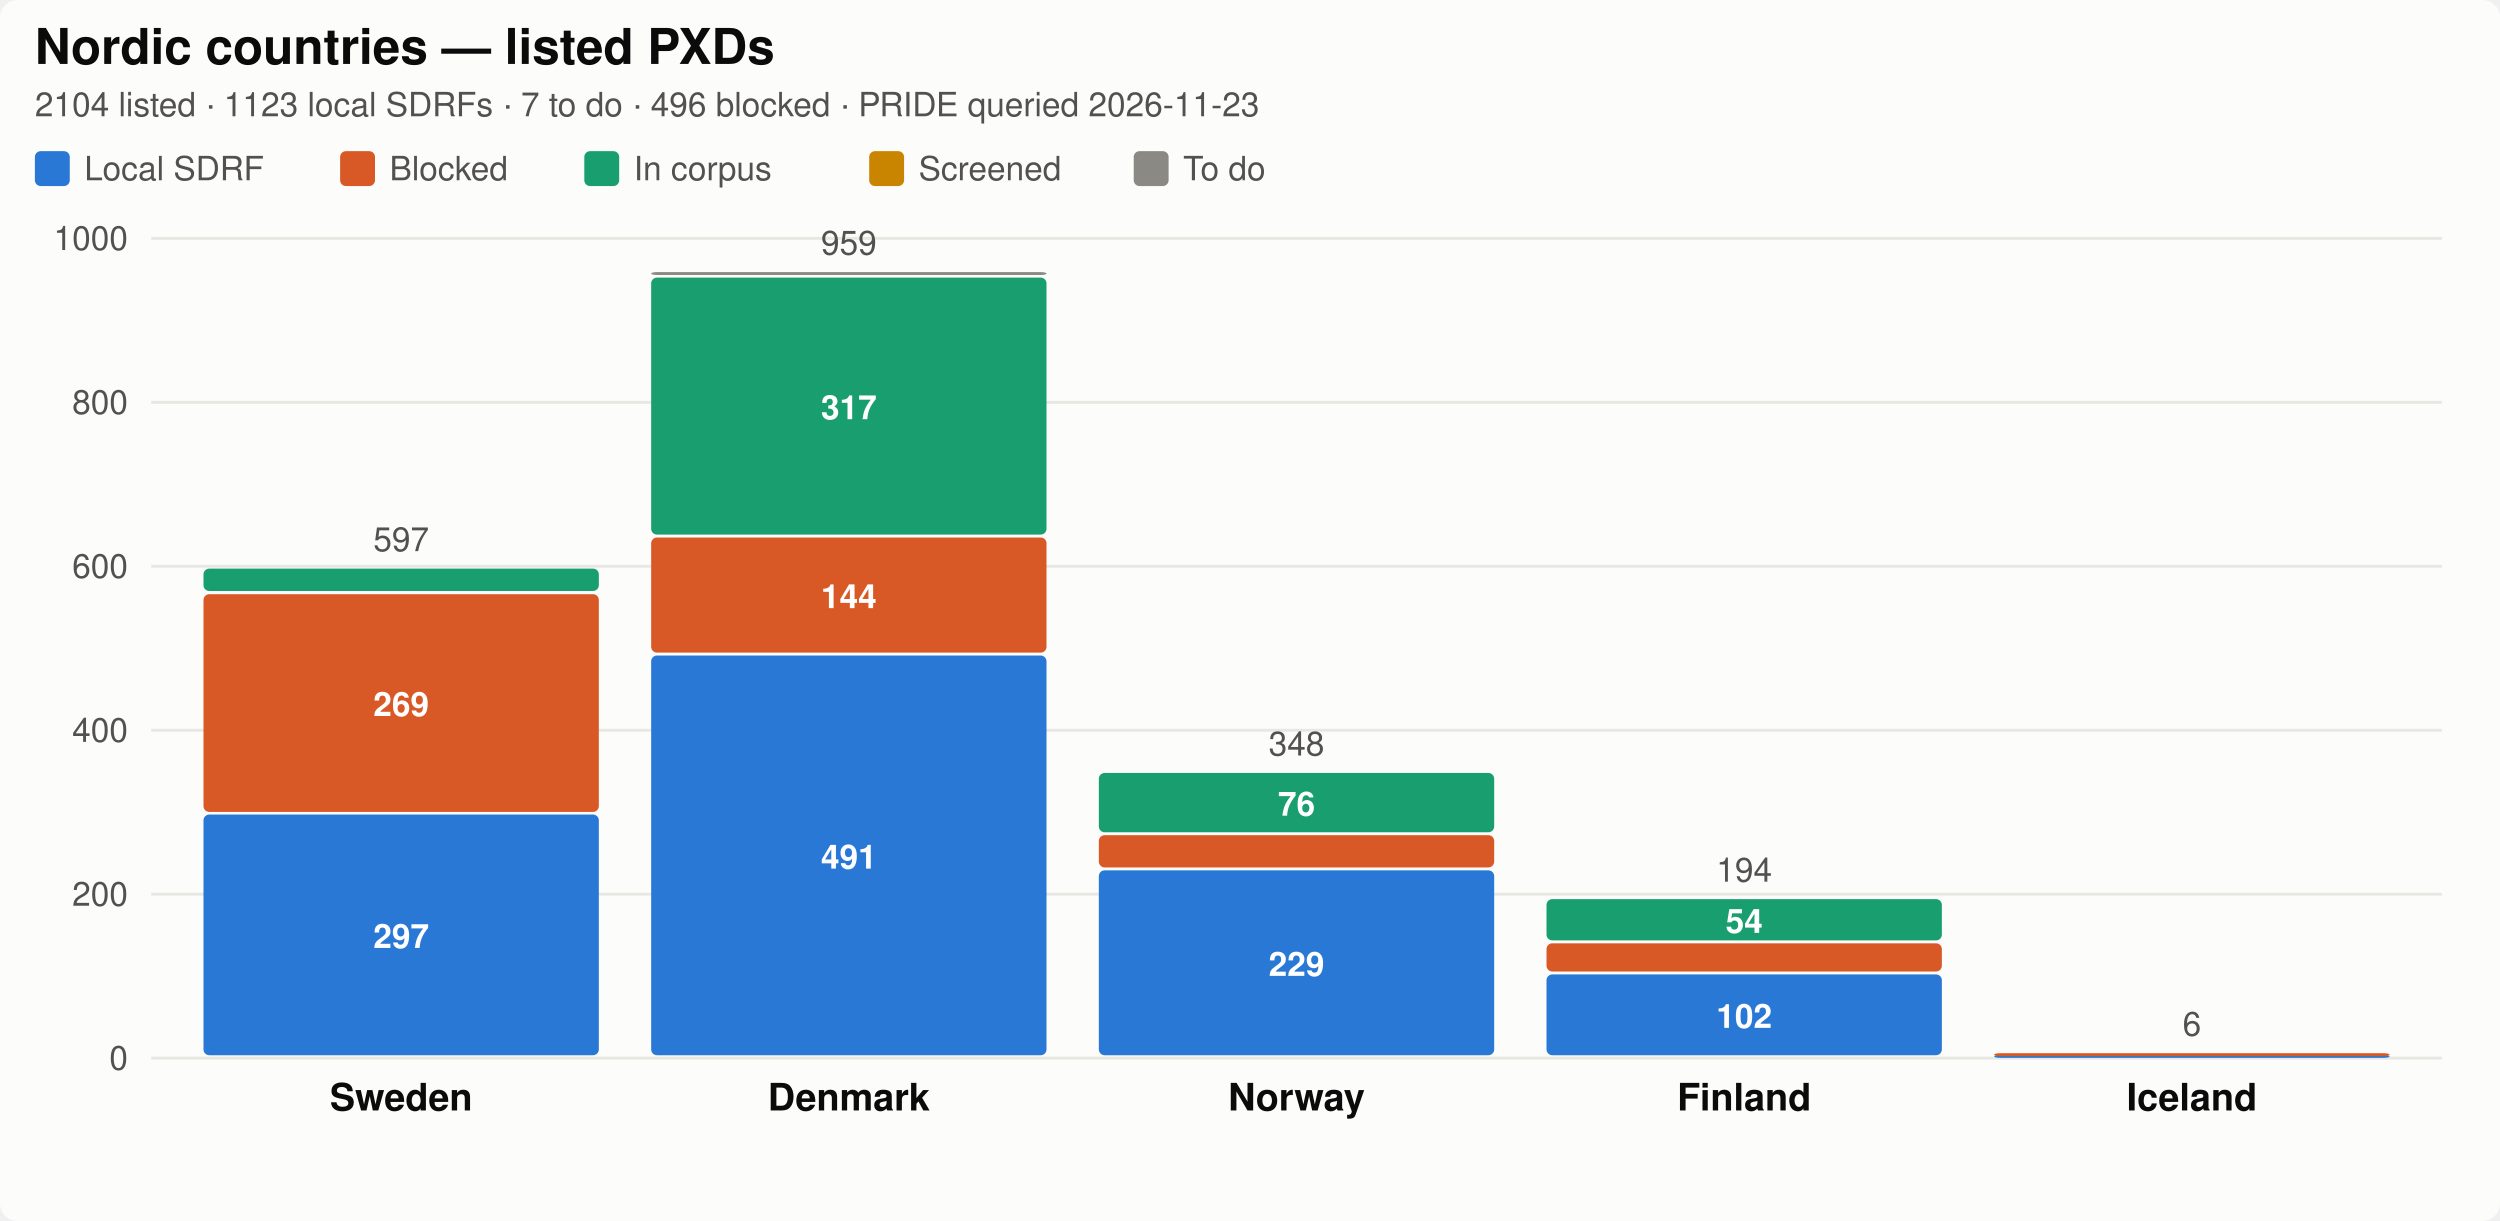
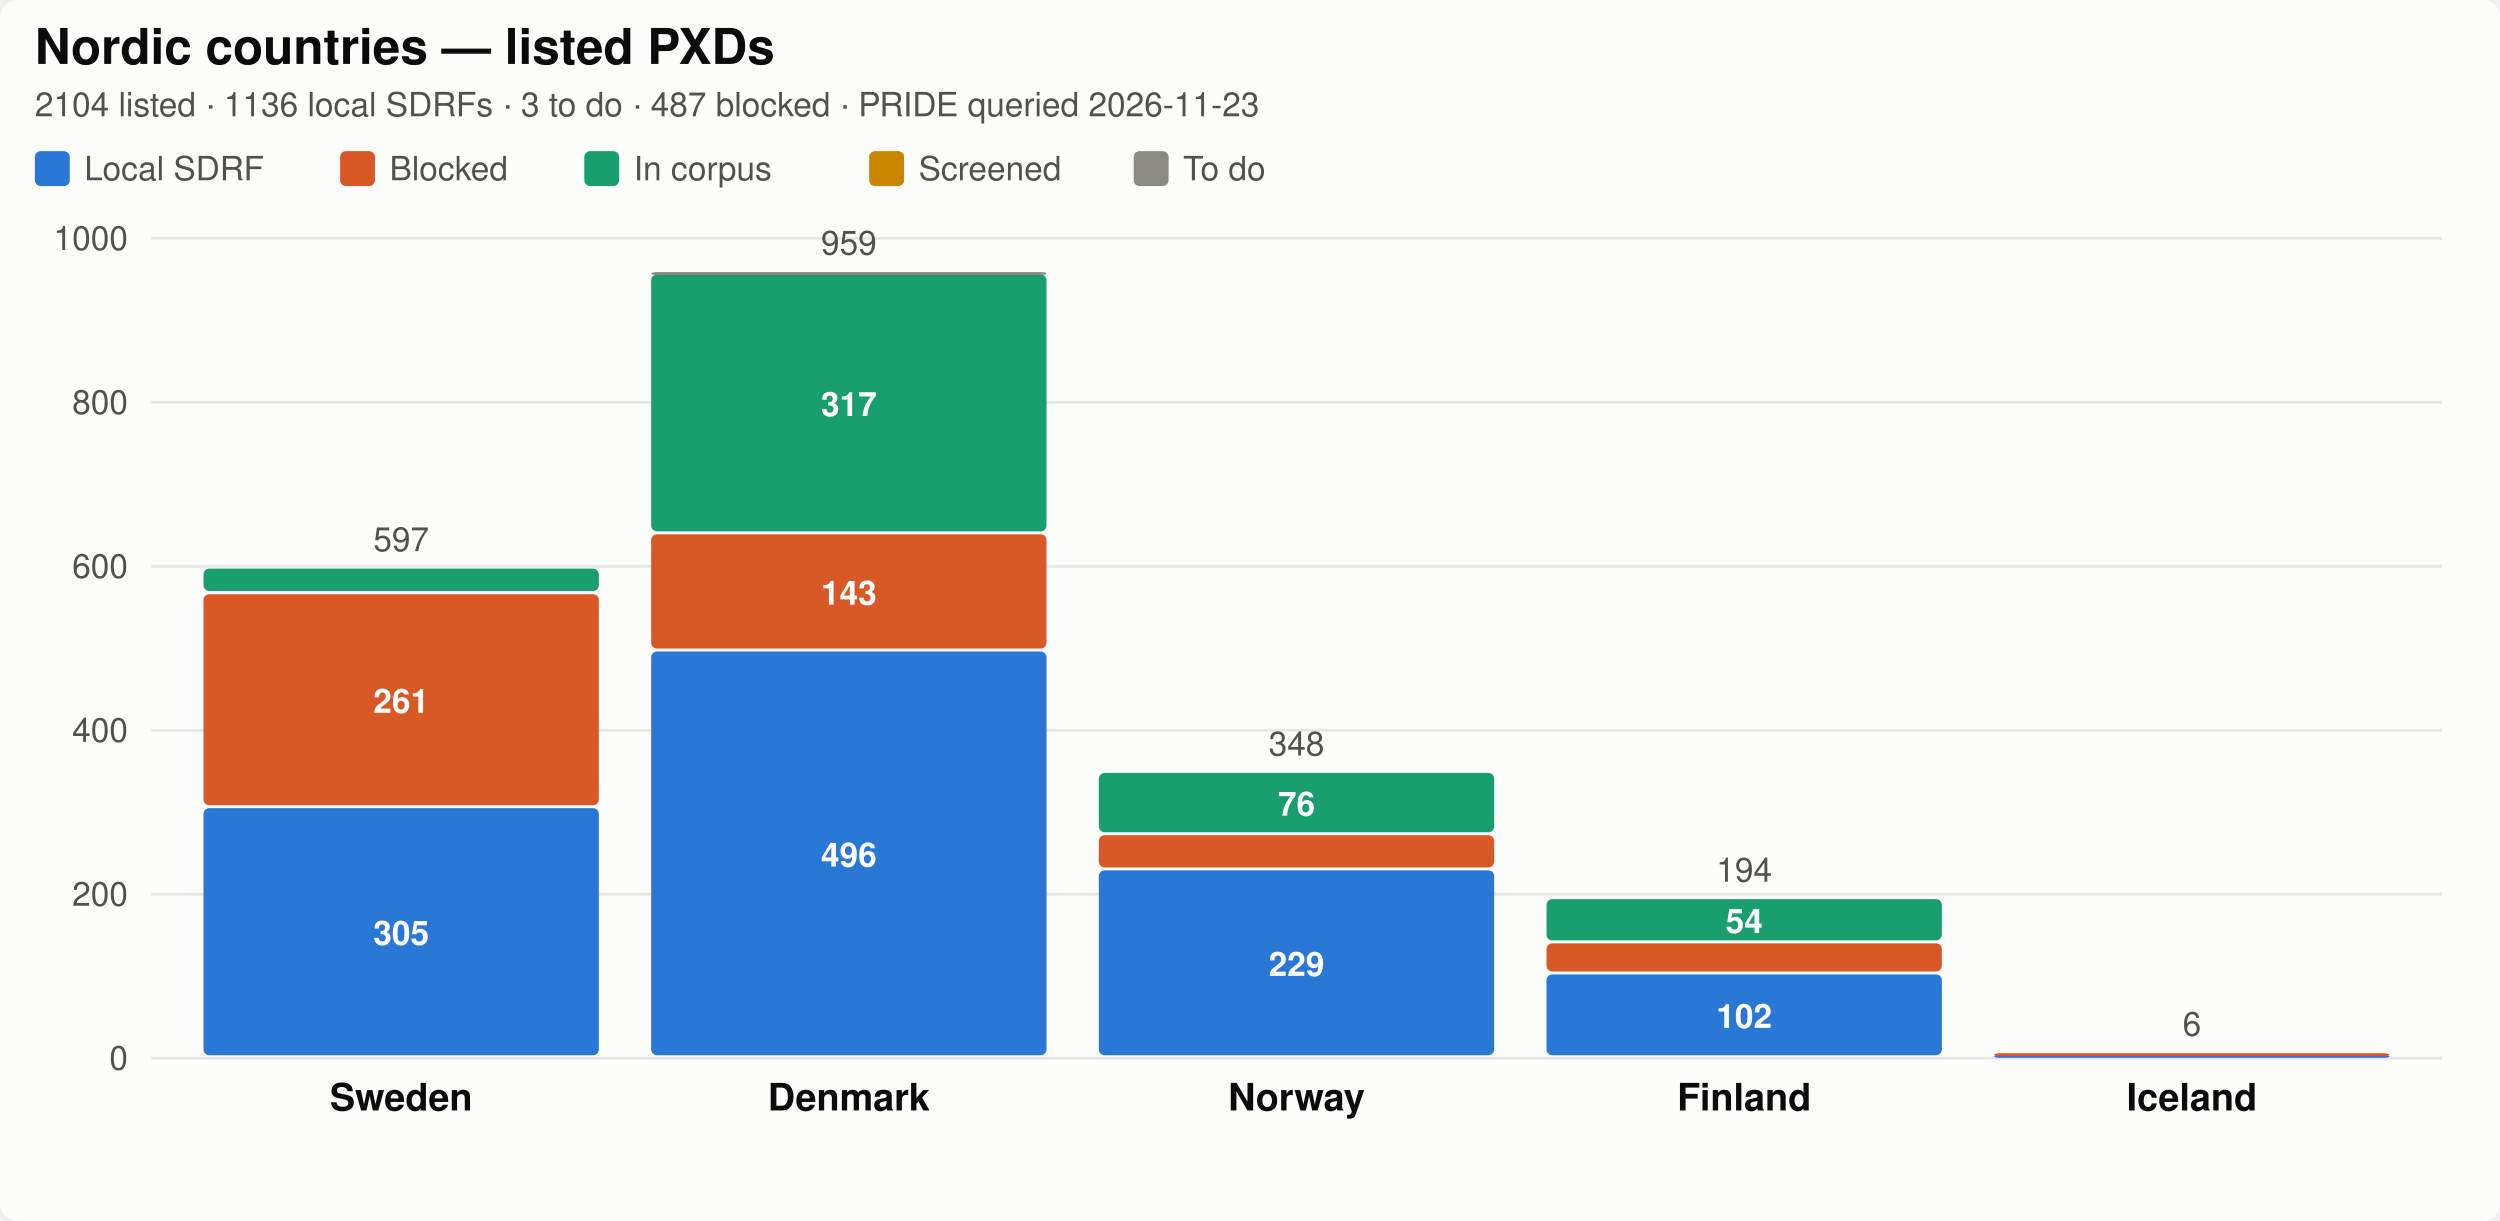
<svg xmlns="http://www.w3.org/2000/svg" width="860" height="420" viewBox="0 0 860 420" role="img" aria-label="Nordic SDRF progress by country">
  <style>
  .bg { fill: #fcfcfb; }
  .title { fill: #0b0b0b; font-size: 17px; font-weight: 600; }
  .city { fill: #0b0b0b; font-size: 13px; font-weight: 600; }
  .sub, .legend, .total, .axis { fill: #52514e; font-size: 11.5px; }
  .seg { font-size: 11.5px; font-weight: 600; fill: #ffffff; font-variant-numeric: tabular-nums; }
  .uncurated { fill: none; stroke: #8a8983; stroke-width: 1.5; stroke-dasharray: 4 3; }
  .grid { stroke: #e8e7e2; stroke-width: 1; }
  text { font-family: -apple-system, "Segoe UI", Helvetica, Arial, sans-serif; }
  .c-annotated { fill: #2a78d6; }
  .c-blocked { fill: #d95926; }
  .c-in_corpus { fill: #199e70; }
  .c-screened { fill: #c98500; }
  .c-todo { fill: #8a8983; }

  @media (prefers-color-scheme: dark) {
    .bg { fill: #1a1a19; }
    .title, .city { fill: #ffffff; }
    .sub, .legend, .total, .axis { fill: #c3c2b7; }
    .uncurated { stroke: #8f8e86; }
    .grid { stroke: #3a3a37; }
    .c-annotated { fill: #3987e5; }
    .c-blocked { fill: #d95926; }
    .c-in_corpus { fill: #199e70; }
    .c-screened { fill: #c98500; }
    .c-todo { fill: #6b6a65; }
  }
</style>
  <rect class="bg" width="860" height="420" rx="6" />
  <text class="title" x="12" y="22">Nordic countries — listed PXDs</text>
-   <text class="sub" x="12" y="40">2104 listed · 1123 local SDRFs · 7 to do · 496 blocked · PRIDE queried 2026-11-23</text>
+   <text class="sub" x="12" y="40">2104 listed · 1136 local SDRFs · 3 to do · 487 blocked · PRIDE queried 2026-11-23</text>
  <rect class="c-annotated" fill="#2a78d6" x="12" y="52" width="12" height="12" rx="2" />
  <text class="legend" x="29" y="62">Local SDRF</text>
  <rect class="c-blocked" fill="#d95926" x="117" y="52" width="12" height="12" rx="2" />
  <text class="legend" x="134" y="62">Blocked</text>
  <rect class="c-in_corpus" fill="#199e70" x="201" y="52" width="12" height="12" rx="2" />
  <text class="legend" x="218" y="62">In corpus</text>
  <rect class="c-screened" fill="#c98500" x="299" y="52" width="12" height="12" rx="2" />
  <text class="legend" x="316" y="62">Screened</text>
  <rect class="c-todo" fill="#8a8983" x="390" y="52" width="12" height="12" rx="2" />
  <text class="legend" x="407" y="62">To do</text>
  <line class="grid" x1="52" y1="364.0" x2="840" y2="364.0" />
  <text class="axis" x="44" y="368.0" text-anchor="end">0</text>
  <line class="grid" x1="52" y1="307.6" x2="840" y2="307.6" />
  <text class="axis" x="44" y="311.6" text-anchor="end">200</text>
  <line class="grid" x1="52" y1="251.2" x2="840" y2="251.2" />
  <text class="axis" x="44" y="255.2" text-anchor="end">400</text>
  <line class="grid" x1="52" y1="194.8" x2="840" y2="194.8" />
  <text class="axis" x="44" y="198.8" text-anchor="end">600</text>
  <line class="grid" x1="52" y1="138.4" x2="840" y2="138.4" />
  <text class="axis" x="44" y="142.4" text-anchor="end">800</text>
  <line class="grid" x1="52" y1="82.0" x2="840" y2="82.0" />
  <text class="axis" x="44" y="86.0" text-anchor="end">1000</text>
-   <rect class="c-annotated" fill="#2a78d6" x="70.0" y="280.2" width="136.0" height="82.8" rx="2" />
-   <text class="seg" x="138.0" y="326.1" text-anchor="middle">297</text>
-   <rect class="c-blocked" fill="#d95926" x="70.0" y="204.4" width="136.0" height="74.9" rx="2" />
-   <text class="seg" x="138.0" y="246.3" text-anchor="middle">269</text>
+   <rect class="c-annotated" fill="#2a78d6" x="70.0" y="278.0" width="136.0" height="85.0" rx="2" />
+   <text class="seg" x="138.0" y="325.0" text-anchor="middle">305</text>
+   <rect class="c-blocked" fill="#d95926" x="70.0" y="204.4" width="136.0" height="72.6" rx="2" />
+   <text class="seg" x="138.0" y="245.2" text-anchor="middle">261</text>
  <rect class="c-in_corpus" fill="#199e70" x="70.0" y="195.6" width="136.0" height="7.7" rx="2" />
  <text class="total" x="138.0" y="189.6" text-anchor="middle">597</text>
  <text class="city" x="138.0" y="382.0" text-anchor="middle">Sweden</text>
-   <rect class="c-annotated" fill="#2a78d6" x="224.0" y="225.5" width="136.0" height="137.5" rx="2" />
-   <text class="seg" x="292.0" y="298.8" text-anchor="middle">491</text>
-   <rect class="c-blocked" fill="#d95926" x="224.0" y="184.9" width="136.0" height="39.6" rx="2" />
-   <text class="seg" x="292.0" y="209.2" text-anchor="middle">144</text>
-   <rect class="c-in_corpus" fill="#199e70" x="224.0" y="95.5" width="136.0" height="88.4" rx="2" />
-   <text class="seg" x="292.0" y="144.2" text-anchor="middle">317</text>
+   <rect class="c-annotated" fill="#2a78d6" x="224.0" y="224.1" width="136.0" height="138.9" rx="2" />
+   <text class="seg" x="292.0" y="298.1" text-anchor="middle">496</text>
+   <rect class="c-blocked" fill="#d95926" x="224.0" y="183.8" width="136.0" height="39.3" rx="2" />
+   <text class="seg" x="292.0" y="208.0" text-anchor="middle">143</text>
+   <rect class="c-in_corpus" fill="#199e70" x="224.0" y="94.4" width="136.0" height="88.4" rx="2" />
+   <text class="seg" x="292.0" y="143.1" text-anchor="middle">317</text>
  <rect class="c-todo" fill="#8a8983" x="224.0" y="93.6" width="136.0" height="1.0" rx="2" />
  <text class="total" x="292.0" y="87.6" text-anchor="middle">959</text>
  <text class="city" x="292.0" y="382.0" text-anchor="middle">Denmark</text>
  <rect class="c-annotated" fill="#2a78d6" x="378.0" y="299.4" width="136.0" height="63.6" rx="2" />
  <text class="seg" x="446.0" y="335.7" text-anchor="middle">229</text>
  <rect class="c-blocked" fill="#d95926" x="378.0" y="287.3" width="136.0" height="11.1" rx="2" />
  <rect class="c-in_corpus" fill="#199e70" x="378.0" y="265.9" width="136.0" height="20.4" rx="2" />
  <text class="seg" x="446.0" y="280.6" text-anchor="middle">76</text>
  <text class="total" x="446.0" y="259.9" text-anchor="middle">348</text>
  <text class="city" x="446.0" y="382.0" text-anchor="middle">Norway</text>
  <rect class="c-annotated" fill="#2a78d6" x="532.0" y="335.2" width="136.0" height="27.8" rx="2" />
  <text class="seg" x="600.0" y="353.6" text-anchor="middle">102</text>
  <rect class="c-blocked" fill="#d95926" x="532.0" y="324.5" width="136.0" height="9.7" rx="2" />
  <rect class="c-in_corpus" fill="#199e70" x="532.0" y="309.3" width="136.0" height="14.2" rx="2" />
  <text class="seg" x="600.0" y="320.9" text-anchor="middle">54</text>
  <text class="total" x="600.0" y="303.3" text-anchor="middle">194</text>
  <text class="city" x="600.0" y="382.0" text-anchor="middle">Finland</text>
  <rect class="c-annotated" fill="#2a78d6" x="686.0" y="362.9" width="136.0" height="1.0" rx="2" />
  <rect class="c-blocked" fill="#d95926" x="686.0" y="362.3" width="136.0" height="1.0" rx="2" />
  <text class="total" x="754.0" y="356.3" text-anchor="middle">6</text>
  <text class="city" x="754.0" y="382.0" text-anchor="middle">Iceland</text>
</svg>
